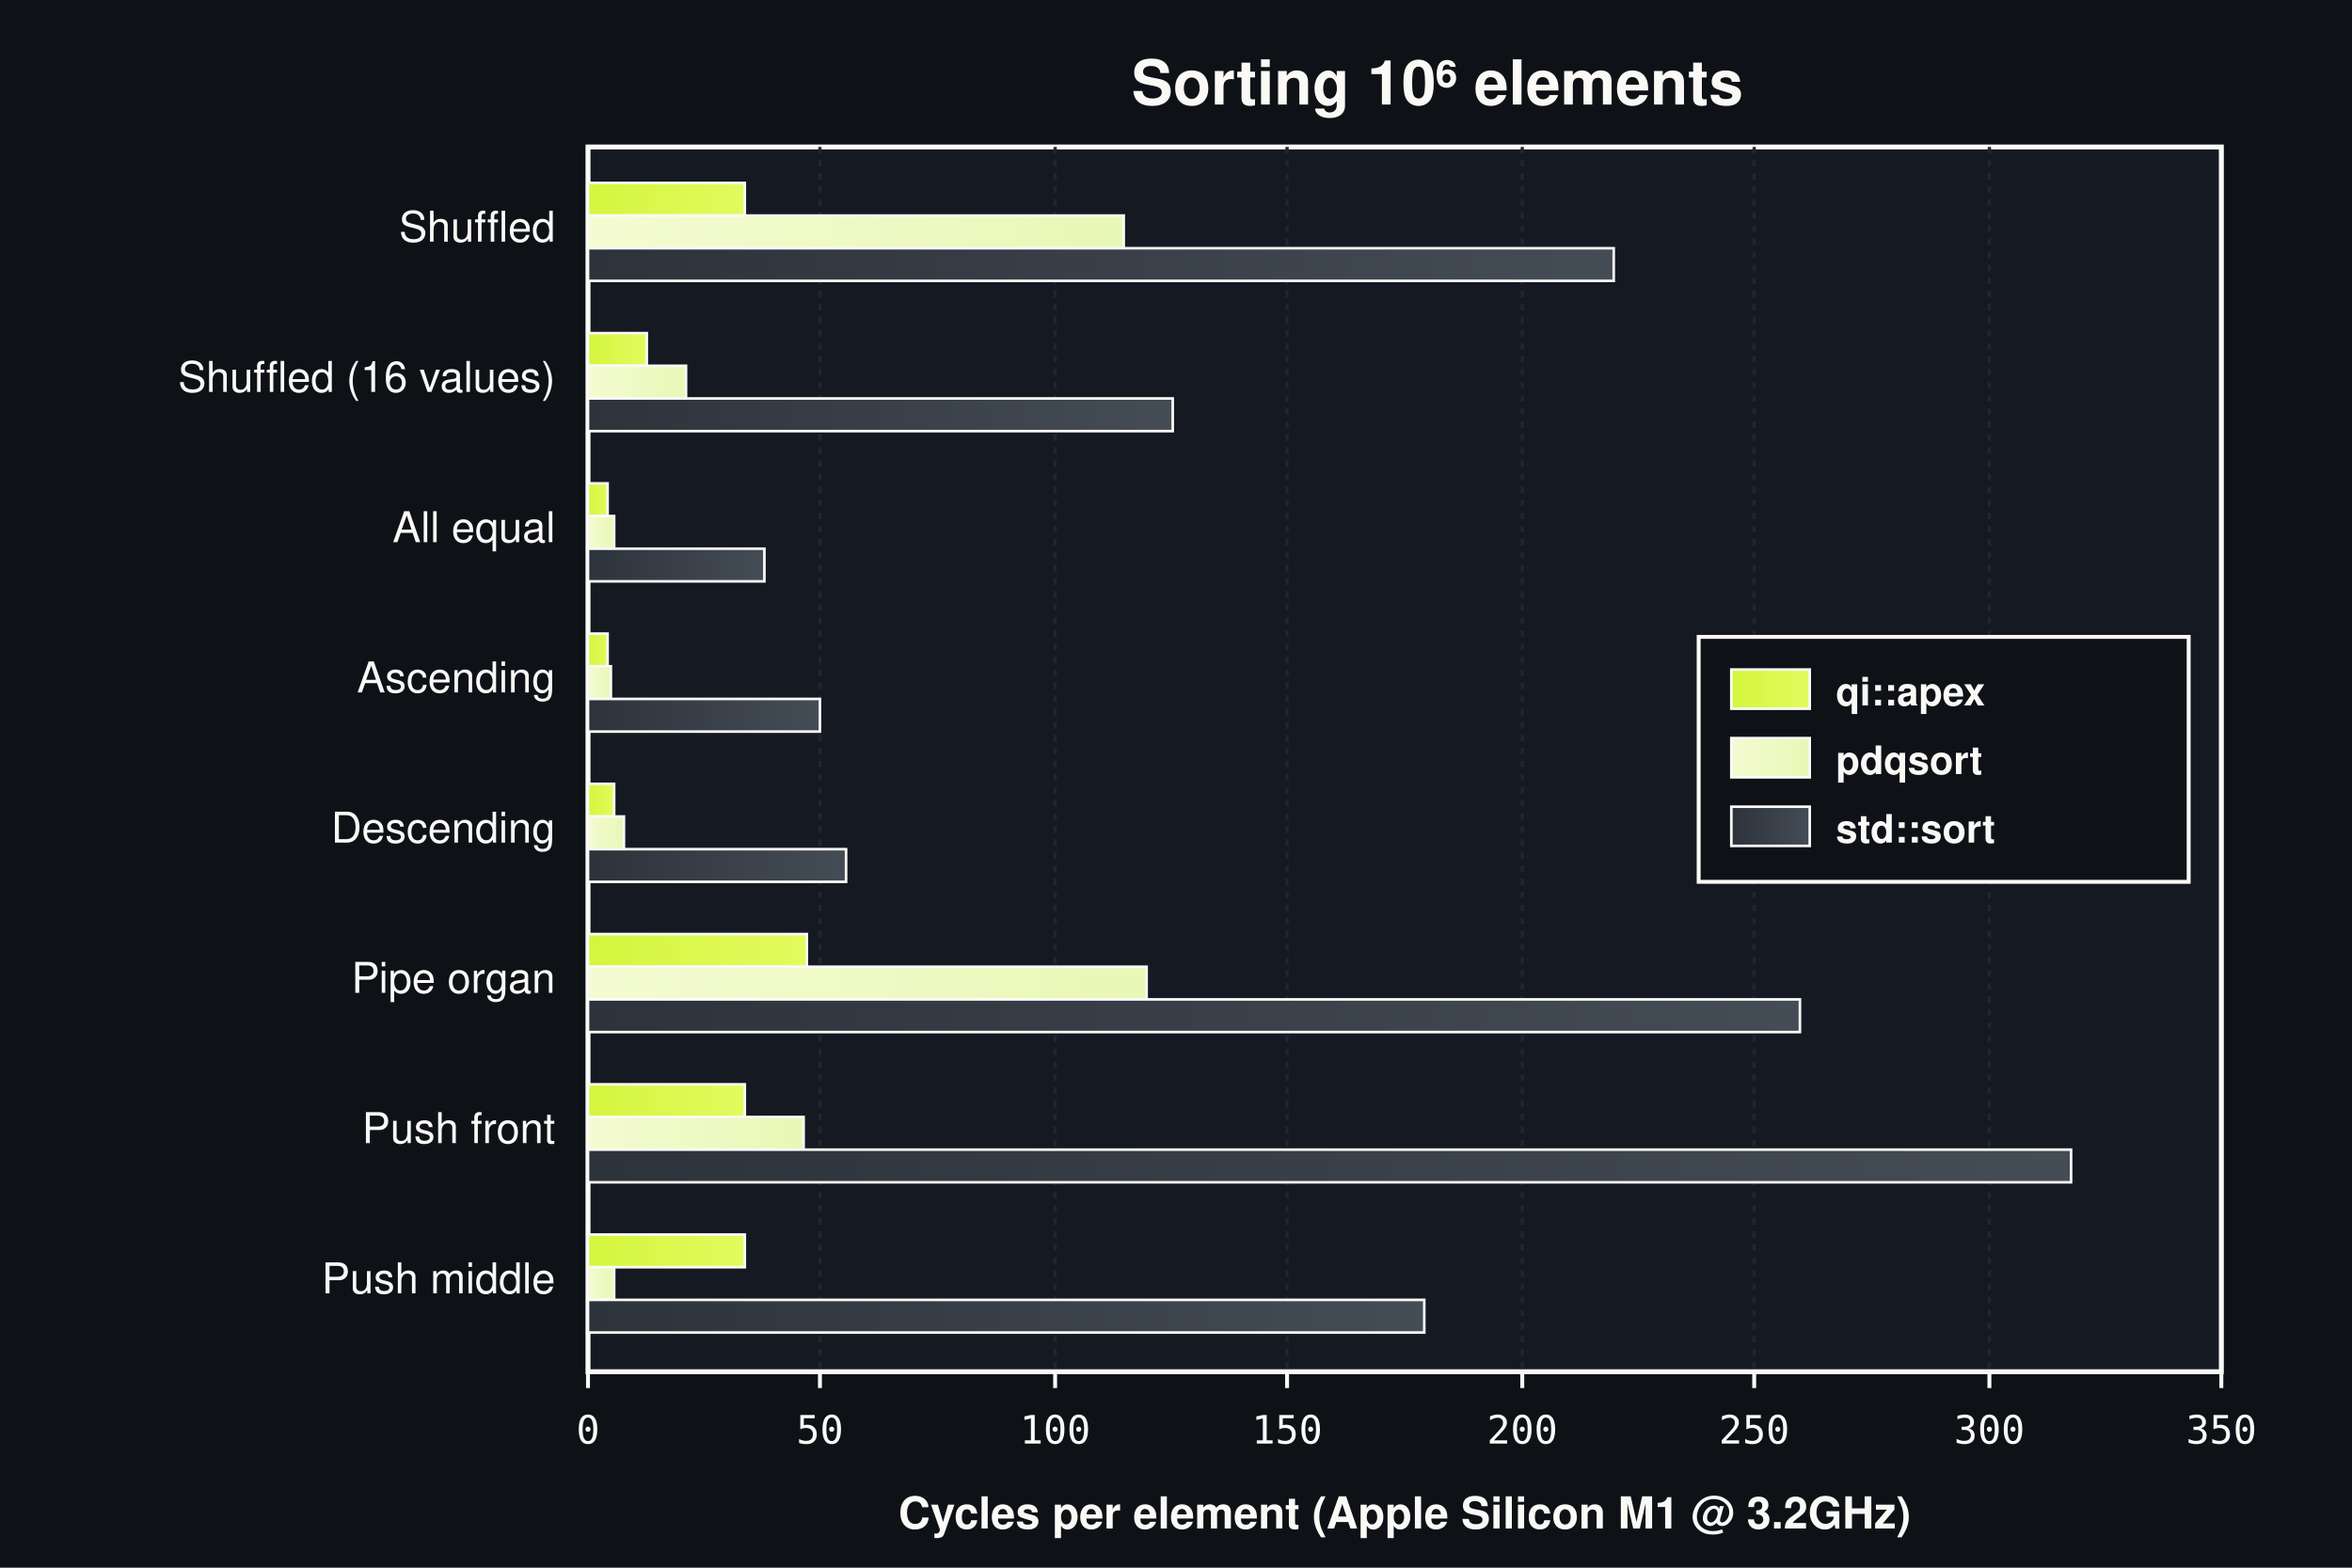
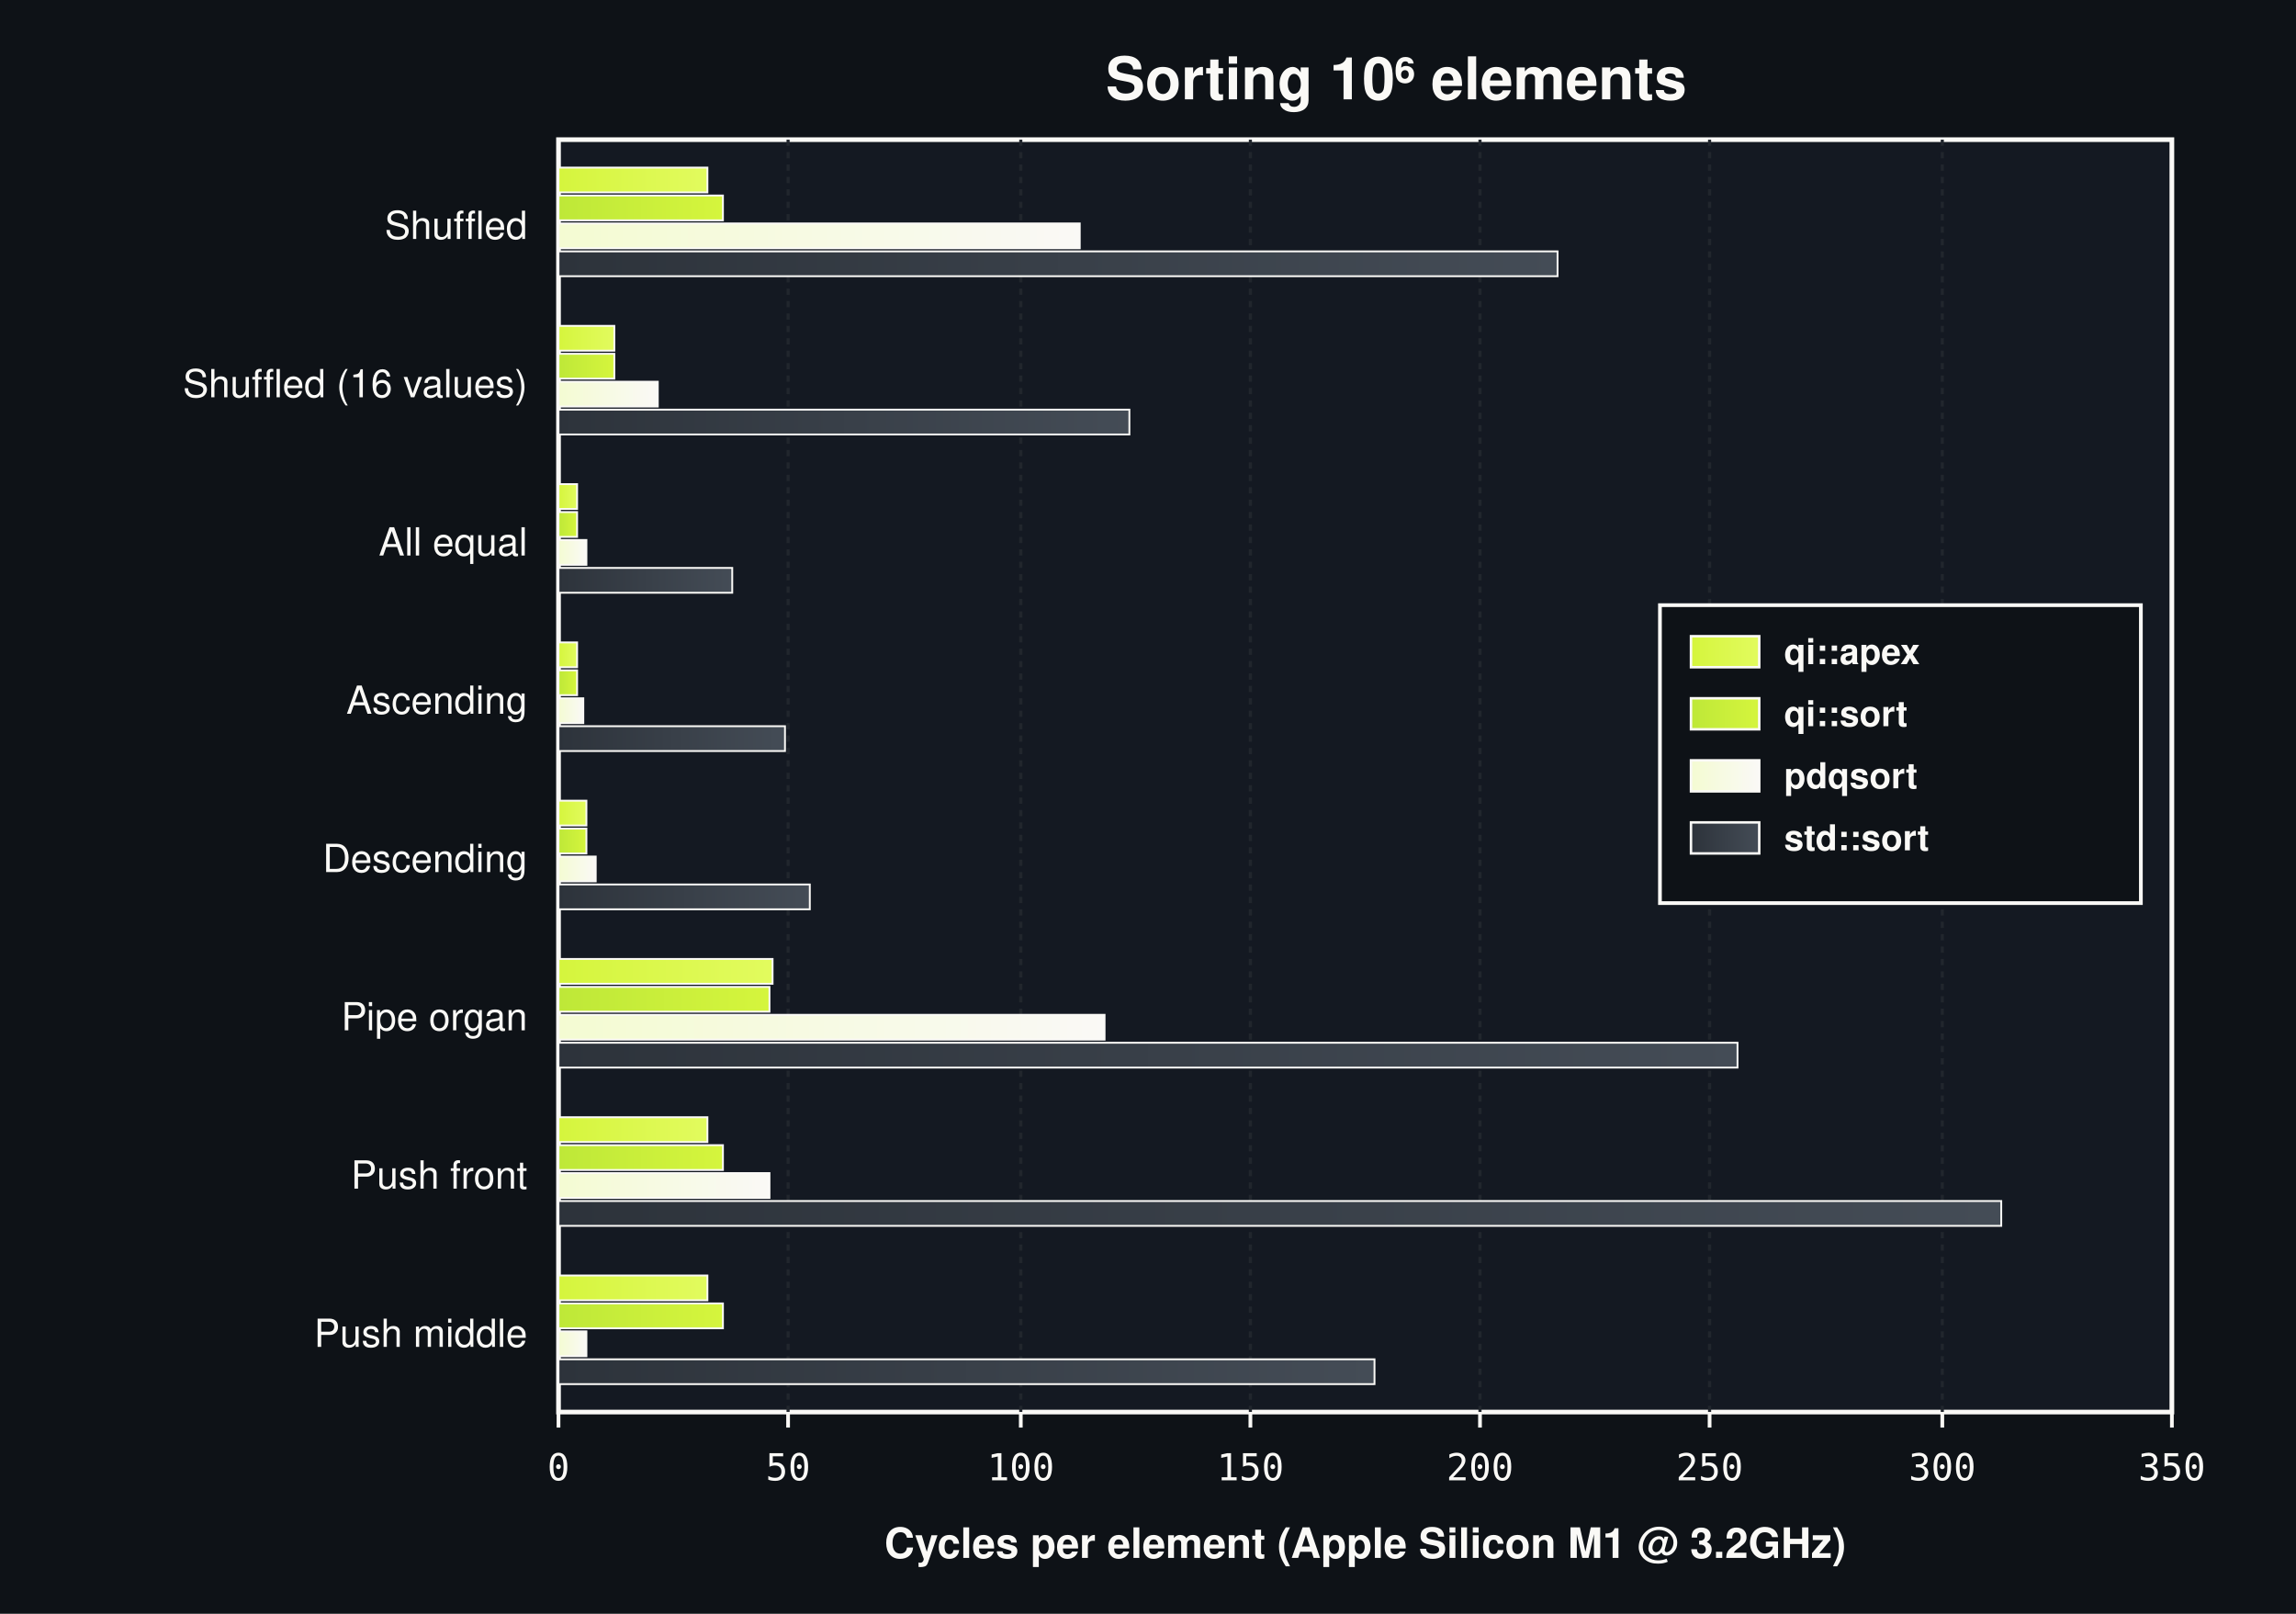
- <svg xmlns="http://www.w3.org/2000/svg" viewBox="0 0 720 480" width="100%" height="100%">
+ <svg xmlns="http://www.w3.org/2000/svg" viewBox="0 0 740 520" width="100%" height="100%">
  <defs>
    <linearGradient id="apexBar" x1="0%" y1="0%" x2="100%" y2="0%">
      <stop offset="0%" stop-color="#D5F53D" />
      <stop offset="100%" stop-color="#E2FB5E" />
    </linearGradient>
+     <linearGradient id="qiSortBar" x1="0%" y1="0%" x2="100%" y2="0%">
+       <stop offset="0%" stop-color="#BEE838" />
+       <stop offset="100%" stop-color="#D5F53D" />
+     </linearGradient>
    <linearGradient id="pdqBar" x1="0%" y1="0%" x2="100%" y2="0%">
      <stop offset="0%" stop-color="#F4FBD2" />
-       <stop offset="100%" stop-color="#E8F8B6" />
+       <stop offset="100%" stop-color="#FAF9F6" />
    </linearGradient>
    <linearGradient id="stdBar" x1="0%" y1="0%" x2="100%" y2="0%">
      <stop offset="0%" stop-color="#2D333B" />
      <stop offset="100%" stop-color="#444C56" />
    </linearGradient>
    <style>
      .bg { fill: #0E1217; }
      .chart-box { fill: #141922; stroke: #FAF9F6; stroke-width: 1.5; }
      .title { font-family: -apple-system, BlinkMacSystemFont, "Segoe UI", Helvetica, Arial, sans-serif; font-size: 19px; font-weight: 700; fill: #FAF9F6; text-anchor: middle; }
      .axis-title { font-family: -apple-system, BlinkMacSystemFont, "Segoe UI", Helvetica, Arial, sans-serif; font-size: 13.5px; fill: #FAF9F6; font-weight: 600; text-anchor: middle; }
-       .y-label { font-family: -apple-system, BlinkMacSystemFont, "Segoe UI", Helvetica, Arial, sans-serif; font-size: 13px; fill: #FAF9F6; font-weight: 500; text-anchor: end; }
+       .y-label { font-family: -apple-system, BlinkMacSystemFont, "Segoe UI", Helvetica, Arial, sans-serif; font-size: 12.5px; fill: #FAF9F6; font-weight: 500; text-anchor: end; }
      .x-label { font-family: "SF Mono", Monaco, Menlo, Consolas, monospace; font-size: 12px; fill: #FAF9F6; text-anchor: middle; }
      .tick { stroke: #FAF9F6; stroke-width: 1.2; }
      .grid { stroke: #21262D; stroke-dasharray: 2,2; stroke-width: 1; }
      .legend-box { fill: #0E1217; stroke: #FAF9F6; stroke-width: 1.2; }
-       .legend-text { font-family: -apple-system, BlinkMacSystemFont, "Segoe UI", Helvetica, Arial, sans-serif; font-size: 12px; fill: #FAF9F6; font-weight: 600; }
+       .legend-text { font-family: -apple-system, BlinkMacSystemFont, "Segoe UI", Helvetica, Arial, sans-serif; font-size: 11.5px; fill: #FAF9F6; font-weight: 600; }
    </style>
  </defs>
-   <rect width="720" height="480" class="bg" />
-   <text x="440" y="32" class="title">Sorting 10⁶ elements</text>
-   <rect x="180" y="45" width="500" height="375" class="chart-box" />
-   <line x1="180" y1="45" x2="180" y2="425" class="tick" />
-   <text x="180" y="442" class="x-label">0</text>
-   <line x1="251" y1="45" x2="251" y2="420" class="grid" />
-   <line x1="251" y1="420" x2="251" y2="425" class="tick" />
-   <text x="251" y="442" class="x-label">50</text>
-   <line x1="323" y1="45" x2="323" y2="420" class="grid" />
-   <line x1="323" y1="420" x2="323" y2="425" class="tick" />
-   <text x="323" y="442" class="x-label">100</text>
-   <line x1="394" y1="45" x2="394" y2="420" class="grid" />
-   <line x1="394" y1="420" x2="394" y2="425" class="tick" />
-   <text x="394" y="442" class="x-label">150</text>
-   <line x1="466" y1="45" x2="466" y2="420" class="grid" />
-   <line x1="466" y1="420" x2="466" y2="425" class="tick" />
-   <text x="466" y="442" class="x-label">200</text>
-   <line x1="537" y1="45" x2="537" y2="420" class="grid" />
-   <line x1="537" y1="420" x2="537" y2="425" class="tick" />
-   <text x="537" y="442" class="x-label">250</text>
-   <line x1="609" y1="45" x2="609" y2="420" class="grid" />
-   <line x1="609" y1="420" x2="609" y2="425" class="tick" />
-   <text x="609" y="442" class="x-label">300</text>
-   <line x1="680" y1="45" x2="680" y2="425" class="tick" />
-   <text x="680" y="442" class="x-label">350</text>
-   <text x="430" y="468" class="axis-title">Cycles per element (Apple Silicon M1 @ 3.2GHz)</text>
-   <text x="170" y="74" class="y-label">Shuffled</text>
-   <rect x="180" y="56" width="48" height="10" fill="url(#apexBar)" stroke="#FAF9F6" stroke-width="0.8" />
-   <rect x="180" y="66" width="164" height="10" fill="url(#pdqBar)" stroke="#FAF9F6" stroke-width="0.8" />
-   <rect x="180" y="76" width="314" height="10" fill="url(#stdBar)" stroke="#FAF9F6" stroke-width="0.8" />
-   <text x="170" y="120" class="y-label">Shuffled (16 values)</text>
-   <rect x="180" y="102" width="18" height="10" fill="url(#apexBar)" stroke="#FAF9F6" stroke-width="0.8" />
-   <rect x="180" y="112" width="30" height="10" fill="url(#pdqBar)" stroke="#FAF9F6" stroke-width="0.8" />
-   <rect x="180" y="122" width="179" height="10" fill="url(#stdBar)" stroke="#FAF9F6" stroke-width="0.8" />
-   <text x="170" y="166" class="y-label">All equal</text>
-   <rect x="180" y="148" width="6" height="10" fill="url(#apexBar)" stroke="#FAF9F6" stroke-width="0.8" />
-   <rect x="180" y="158" width="8" height="10" fill="url(#pdqBar)" stroke="#FAF9F6" stroke-width="0.8" />
-   <rect x="180" y="168" width="54" height="10" fill="url(#stdBar)" stroke="#FAF9F6" stroke-width="0.8" />
-   <text x="170" y="212" class="y-label">Ascending</text>
-   <rect x="180" y="194" width="6" height="10" fill="url(#apexBar)" stroke="#FAF9F6" stroke-width="0.8" />
-   <rect x="180" y="204" width="7" height="10" fill="url(#pdqBar)" stroke="#FAF9F6" stroke-width="0.8" />
-   <rect x="180" y="214" width="71" height="10" fill="url(#stdBar)" stroke="#FAF9F6" stroke-width="0.8" />
-   <text x="170" y="258" class="y-label">Descending</text>
-   <rect x="180" y="240" width="8" height="10" fill="url(#apexBar)" stroke="#FAF9F6" stroke-width="0.8" />
-   <rect x="180" y="250" width="11" height="10" fill="url(#pdqBar)" stroke="#FAF9F6" stroke-width="0.8" />
-   <rect x="180" y="260" width="79" height="10" fill="url(#stdBar)" stroke="#FAF9F6" stroke-width="0.8" />
-   <text x="170" y="304" class="y-label">Pipe organ</text>
-   <rect x="180" y="286" width="67" height="10" fill="url(#apexBar)" stroke="#FAF9F6" stroke-width="0.8" />
-   <rect x="180" y="296" width="171" height="10" fill="url(#pdqBar)" stroke="#FAF9F6" stroke-width="0.8" />
-   <rect x="180" y="306" width="371" height="10" fill="url(#stdBar)" stroke="#FAF9F6" stroke-width="0.8" />
-   <text x="170" y="350" class="y-label">Push front</text>
-   <rect x="180" y="332" width="48" height="10" fill="url(#apexBar)" stroke="#FAF9F6" stroke-width="0.8" />
-   <rect x="180" y="342" width="66" height="10" fill="url(#pdqBar)" stroke="#FAF9F6" stroke-width="0.8" />
-   <rect x="180" y="352" width="454" height="10" fill="url(#stdBar)" stroke="#FAF9F6" stroke-width="0.8" />
-   <text x="170" y="396" class="y-label">Push middle</text>
-   <rect x="180" y="378" width="48" height="10" fill="url(#apexBar)" stroke="#FAF9F6" stroke-width="0.8" />
-   <rect x="180" y="388" width="8" height="10" fill="url(#pdqBar)" stroke="#FAF9F6" stroke-width="0.8" />
-   <rect x="180" y="398" width="256" height="10" fill="url(#stdBar)" stroke="#FAF9F6" stroke-width="0.8" />
-   <g transform="translate(520, 195)">
-     <rect width="150" height="75" class="legend-box" />
-     <rect x="10" y="10" width="24" height="12" fill="url(#apexBar)" stroke="#FAF9F6" stroke-width="0.8" />
-     <text x="42" y="21" class="legend-text">qi::apex</text>
-     <rect x="10" y="31" width="24" height="12" fill="url(#pdqBar)" stroke="#FAF9F6" stroke-width="0.8" />
-     <text x="42" y="42" class="legend-text">pdqsort</text>
-     <rect x="10" y="52" width="24" height="12" fill="url(#stdBar)" stroke="#FAF9F6" stroke-width="0.8" />
-     <text x="42" y="63" class="legend-text">std::sort</text>
+   <rect width="740" height="520" class="bg" />
+   <text x="450" y="32" class="title">Sorting 10⁶ elements</text>
+   <rect x="180" y="45" width="520" height="410" class="chart-box" />
+   <line x1="180" y1="45" x2="180" y2="460" class="tick" />
+   <text x="180" y="477" class="x-label">0</text>
+   <line x1="254" y1="45" x2="254" y2="455" class="grid" />
+   <line x1="254" y1="455" x2="254" y2="460" class="tick" />
+   <text x="254" y="477" class="x-label">50</text>
+   <line x1="329" y1="45" x2="329" y2="455" class="grid" />
+   <line x1="329" y1="455" x2="329" y2="460" class="tick" />
+   <text x="329" y="477" class="x-label">100</text>
+   <line x1="403" y1="45" x2="403" y2="455" class="grid" />
+   <line x1="403" y1="455" x2="403" y2="460" class="tick" />
+   <text x="403" y="477" class="x-label">150</text>
+   <line x1="477" y1="45" x2="477" y2="455" class="grid" />
+   <line x1="477" y1="455" x2="477" y2="460" class="tick" />
+   <text x="477" y="477" class="x-label">200</text>
+   <line x1="551" y1="45" x2="551" y2="455" class="grid" />
+   <line x1="551" y1="455" x2="551" y2="460" class="tick" />
+   <text x="551" y="477" class="x-label">250</text>
+   <line x1="626" y1="45" x2="626" y2="455" class="grid" />
+   <line x1="626" y1="455" x2="626" y2="460" class="tick" />
+   <text x="626" y="477" class="x-label">300</text>
+   <line x1="700" y1="45" x2="700" y2="460" class="tick" />
+   <text x="700" y="477" class="x-label">350</text>
+   <text x="440" y="502" class="axis-title">Cycles per element (Apple Silicon M1 @ 3.2GHz)</text>
+   <text x="170" y="77" class="y-label">Shuffled</text>
+   <rect x="180" y="54" width="48" height="8" fill="url(#apexBar)" stroke="#FAF9F6" stroke-width="0.6" />
+   <rect x="180" y="63" width="53" height="8" fill="url(#qiSortBar)" stroke="#FAF9F6" stroke-width="0.6" />
+   <rect x="180" y="72" width="168" height="8" fill="url(#pdqBar)" stroke="#FAF9F6" stroke-width="0.6" />
+   <rect x="180" y="81" width="322" height="8" fill="url(#stdBar)" stroke="#FAF9F6" stroke-width="0.6" />
+   <text x="170" y="128" class="y-label">Shuffled (16 values)</text>
+   <rect x="180" y="105" width="18" height="8" fill="url(#apexBar)" stroke="#FAF9F6" stroke-width="0.6" />
+   <rect x="180" y="114" width="18" height="8" fill="url(#qiSortBar)" stroke="#FAF9F6" stroke-width="0.6" />
+   <rect x="180" y="123" width="32" height="8" fill="url(#pdqBar)" stroke="#FAF9F6" stroke-width="0.6" />
+   <rect x="180" y="132" width="184" height="8" fill="url(#stdBar)" stroke="#FAF9F6" stroke-width="0.6" />
+   <text x="170" y="179" class="y-label">All equal</text>
+   <rect x="180" y="156" width="6" height="8" fill="url(#apexBar)" stroke="#FAF9F6" stroke-width="0.6" />
+   <rect x="180" y="165" width="6" height="8" fill="url(#qiSortBar)" stroke="#FAF9F6" stroke-width="0.6" />
+   <rect x="180" y="174" width="9" height="8" fill="url(#pdqBar)" stroke="#FAF9F6" stroke-width="0.6" />
+   <rect x="180" y="183" width="56" height="8" fill="url(#stdBar)" stroke="#FAF9F6" stroke-width="0.6" />
+   <text x="170" y="230" class="y-label">Ascending</text>
+   <rect x="180" y="207" width="6" height="8" fill="url(#apexBar)" stroke="#FAF9F6" stroke-width="0.6" />
+   <rect x="180" y="216" width="6" height="8" fill="url(#qiSortBar)" stroke="#FAF9F6" stroke-width="0.6" />
+   <rect x="180" y="225" width="8" height="8" fill="url(#pdqBar)" stroke="#FAF9F6" stroke-width="0.6" />
+   <rect x="180" y="234" width="73" height="8" fill="url(#stdBar)" stroke="#FAF9F6" stroke-width="0.6" />
+   <text x="170" y="281" class="y-label">Descending</text>
+   <rect x="180" y="258" width="9" height="8" fill="url(#apexBar)" stroke="#FAF9F6" stroke-width="0.6" />
+   <rect x="180" y="267" width="9" height="8" fill="url(#qiSortBar)" stroke="#FAF9F6" stroke-width="0.6" />
+   <rect x="180" y="276" width="12" height="8" fill="url(#pdqBar)" stroke="#FAF9F6" stroke-width="0.6" />
+   <rect x="180" y="285" width="81" height="8" fill="url(#stdBar)" stroke="#FAF9F6" stroke-width="0.6" />
+   <text x="170" y="332" class="y-label">Pipe organ</text>
+   <rect x="180" y="309" width="69" height="8" fill="url(#apexBar)" stroke="#FAF9F6" stroke-width="0.6" />
+   <rect x="180" y="318" width="68" height="8" fill="url(#qiSortBar)" stroke="#FAF9F6" stroke-width="0.6" />
+   <rect x="180" y="327" width="176" height="8" fill="url(#pdqBar)" stroke="#FAF9F6" stroke-width="0.6" />
+   <rect x="180" y="336" width="380" height="8" fill="url(#stdBar)" stroke="#FAF9F6" stroke-width="0.6" />
+   <text x="170" y="383" class="y-label">Push front</text>
+   <rect x="180" y="360" width="48" height="8" fill="url(#apexBar)" stroke="#FAF9F6" stroke-width="0.6" />
+   <rect x="180" y="369" width="53" height="8" fill="url(#qiSortBar)" stroke="#FAF9F6" stroke-width="0.6" />
+   <rect x="180" y="378" width="68" height="8" fill="url(#pdqBar)" stroke="#FAF9F6" stroke-width="0.6" />
+   <rect x="180" y="387" width="465" height="8" fill="url(#stdBar)" stroke="#FAF9F6" stroke-width="0.6" />
+   <text x="170" y="434" class="y-label">Push middle</text>
+   <rect x="180" y="411" width="48" height="8" fill="url(#apexBar)" stroke="#FAF9F6" stroke-width="0.6" />
+   <rect x="180" y="420" width="53" height="8" fill="url(#qiSortBar)" stroke="#FAF9F6" stroke-width="0.6" />
+   <rect x="180" y="429" width="9" height="8" fill="url(#pdqBar)" stroke="#FAF9F6" stroke-width="0.6" />
+   <rect x="180" y="438" width="263" height="8" fill="url(#stdBar)" stroke="#FAF9F6" stroke-width="0.6" />
+   <g transform="translate(535, 195)">
+     <rect width="155" height="96" class="legend-box" />
+     <rect x="10" y="10" width="22" height="10" fill="url(#apexBar)" stroke="#FAF9F6" stroke-width="0.8" />
+     <text x="40" y="19" class="legend-text">qi::apex</text>
+     <rect x="10" y="30" width="22" height="10" fill="url(#qiSortBar)" stroke="#FAF9F6" stroke-width="0.8" />
+     <text x="40" y="39" class="legend-text">qi::sort</text>
+     <rect x="10" y="50" width="22" height="10" fill="url(#pdqBar)" stroke="#FAF9F6" stroke-width="0.8" />
+     <text x="40" y="59" class="legend-text">pdqsort</text>
+     <rect x="10" y="70" width="22" height="10" fill="url(#stdBar)" stroke="#FAF9F6" stroke-width="0.8" />
+     <text x="40" y="79" class="legend-text">std::sort</text>
  </g>
</svg>
